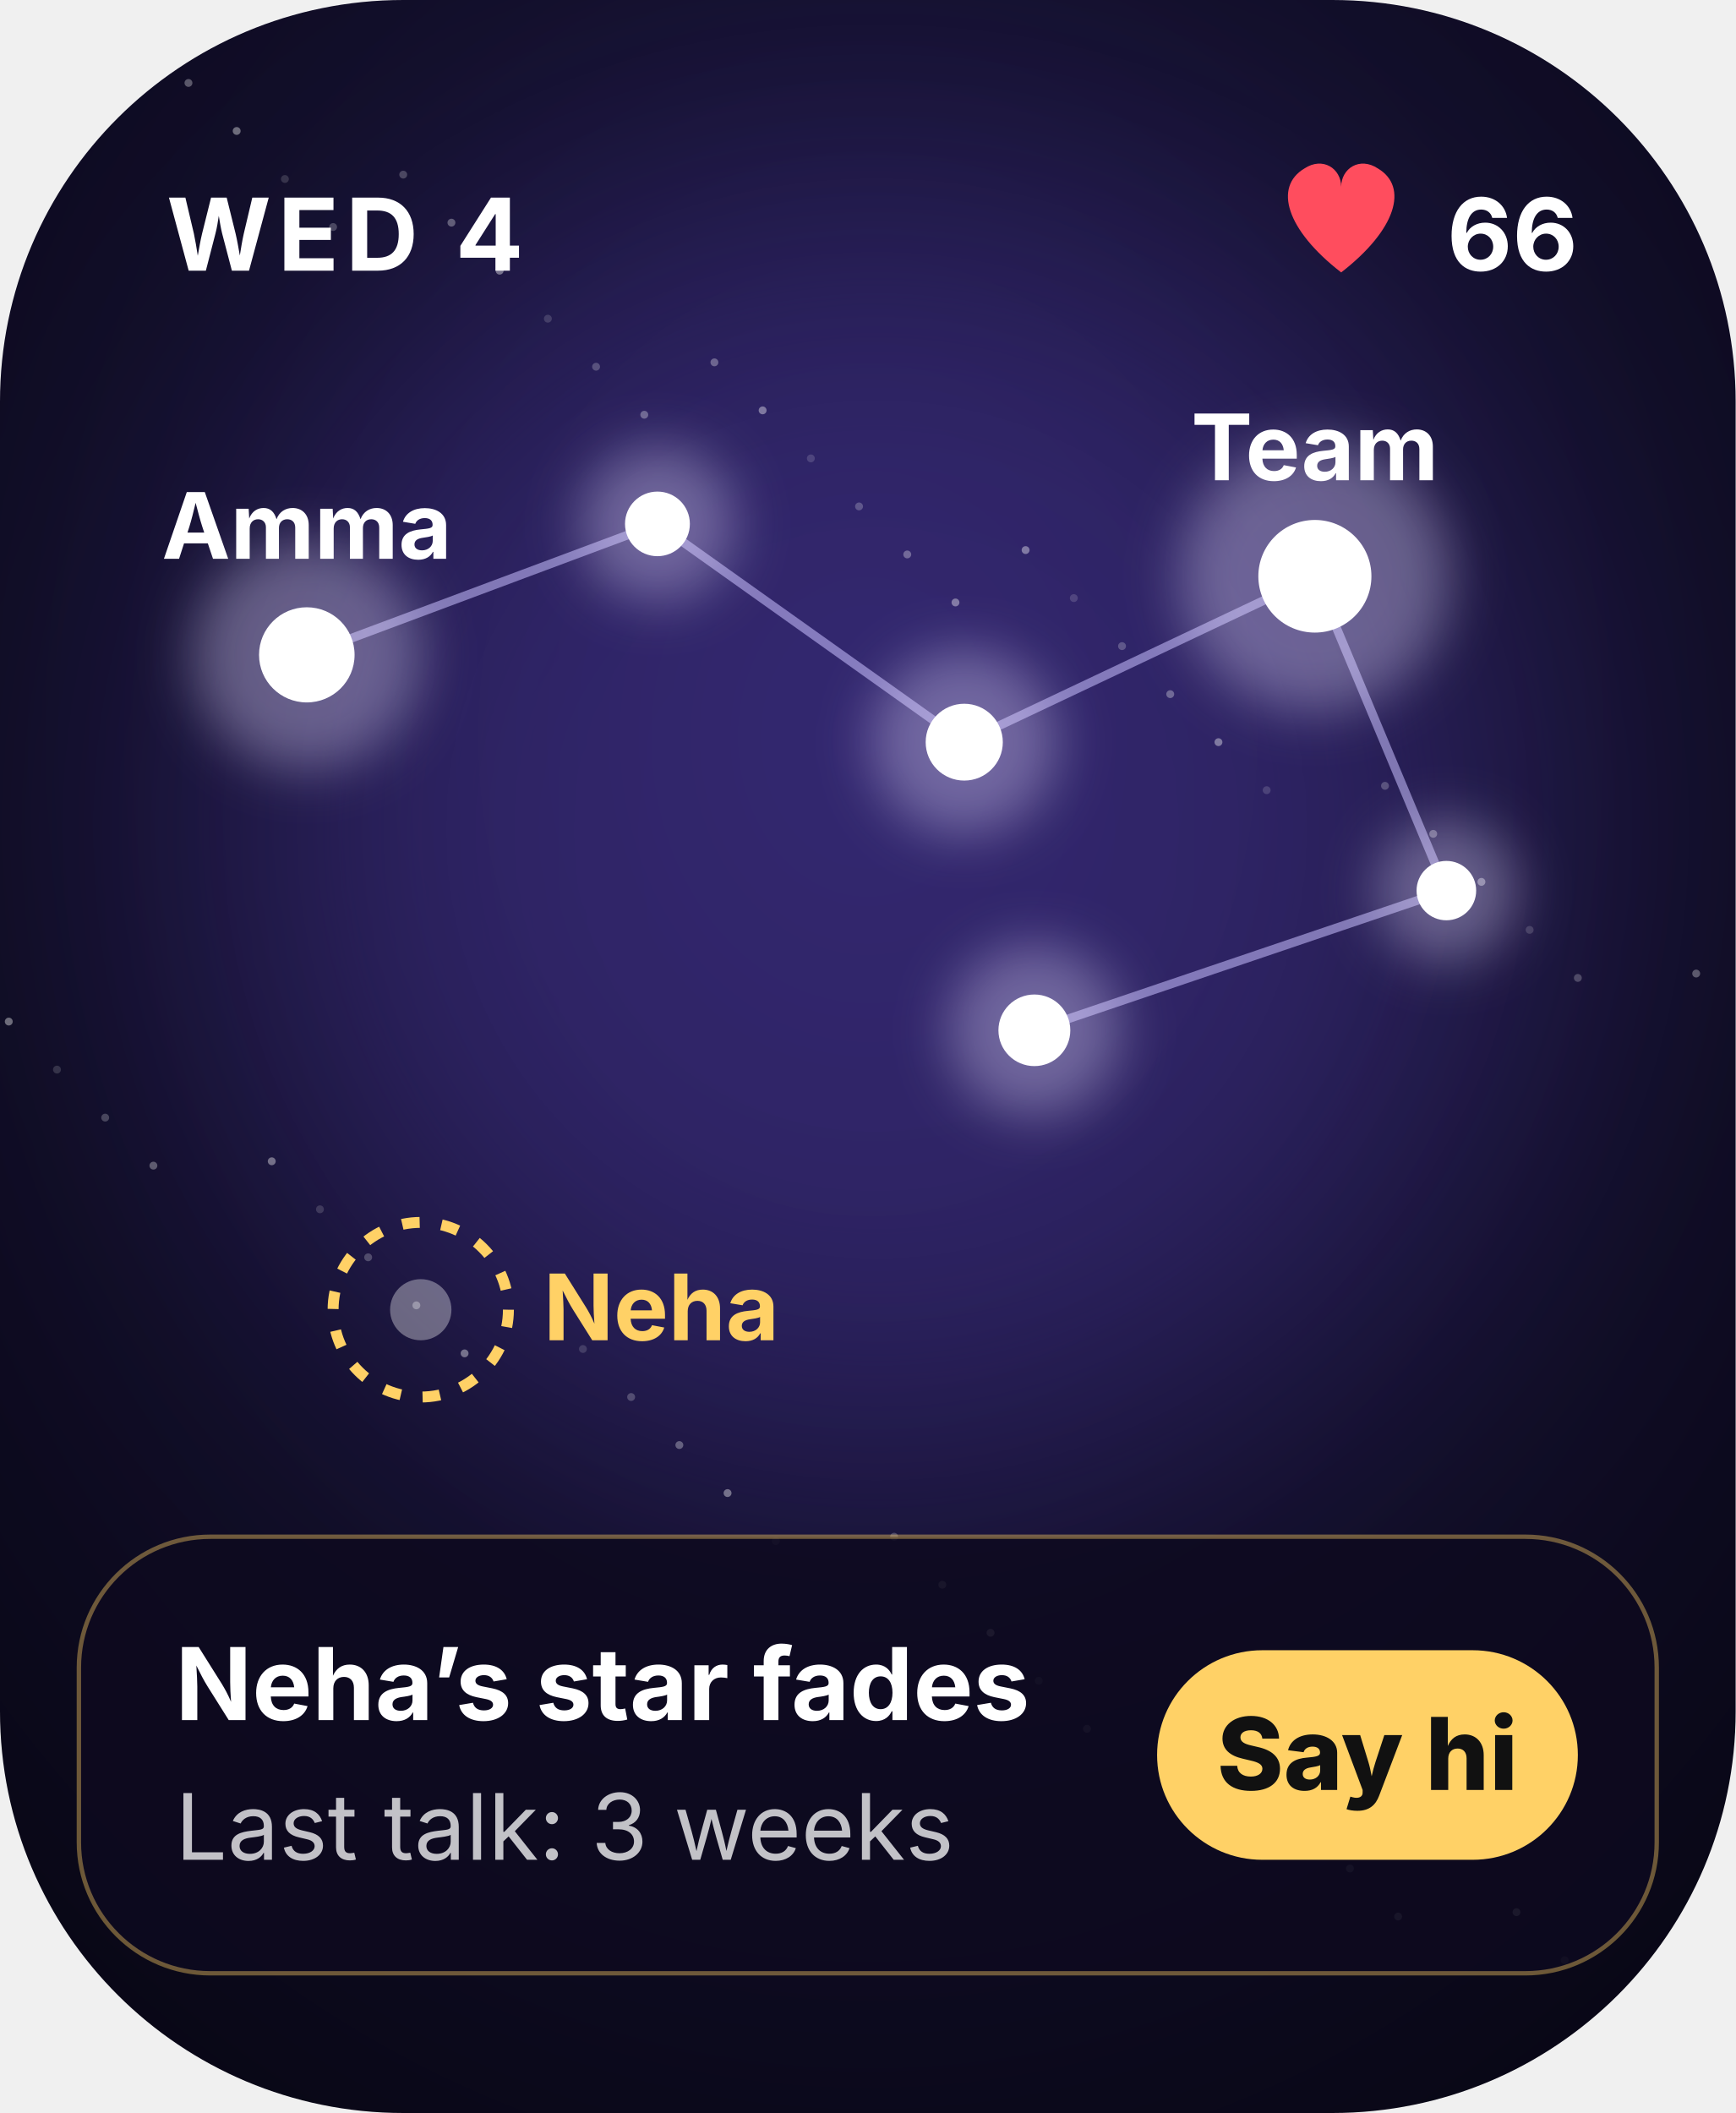
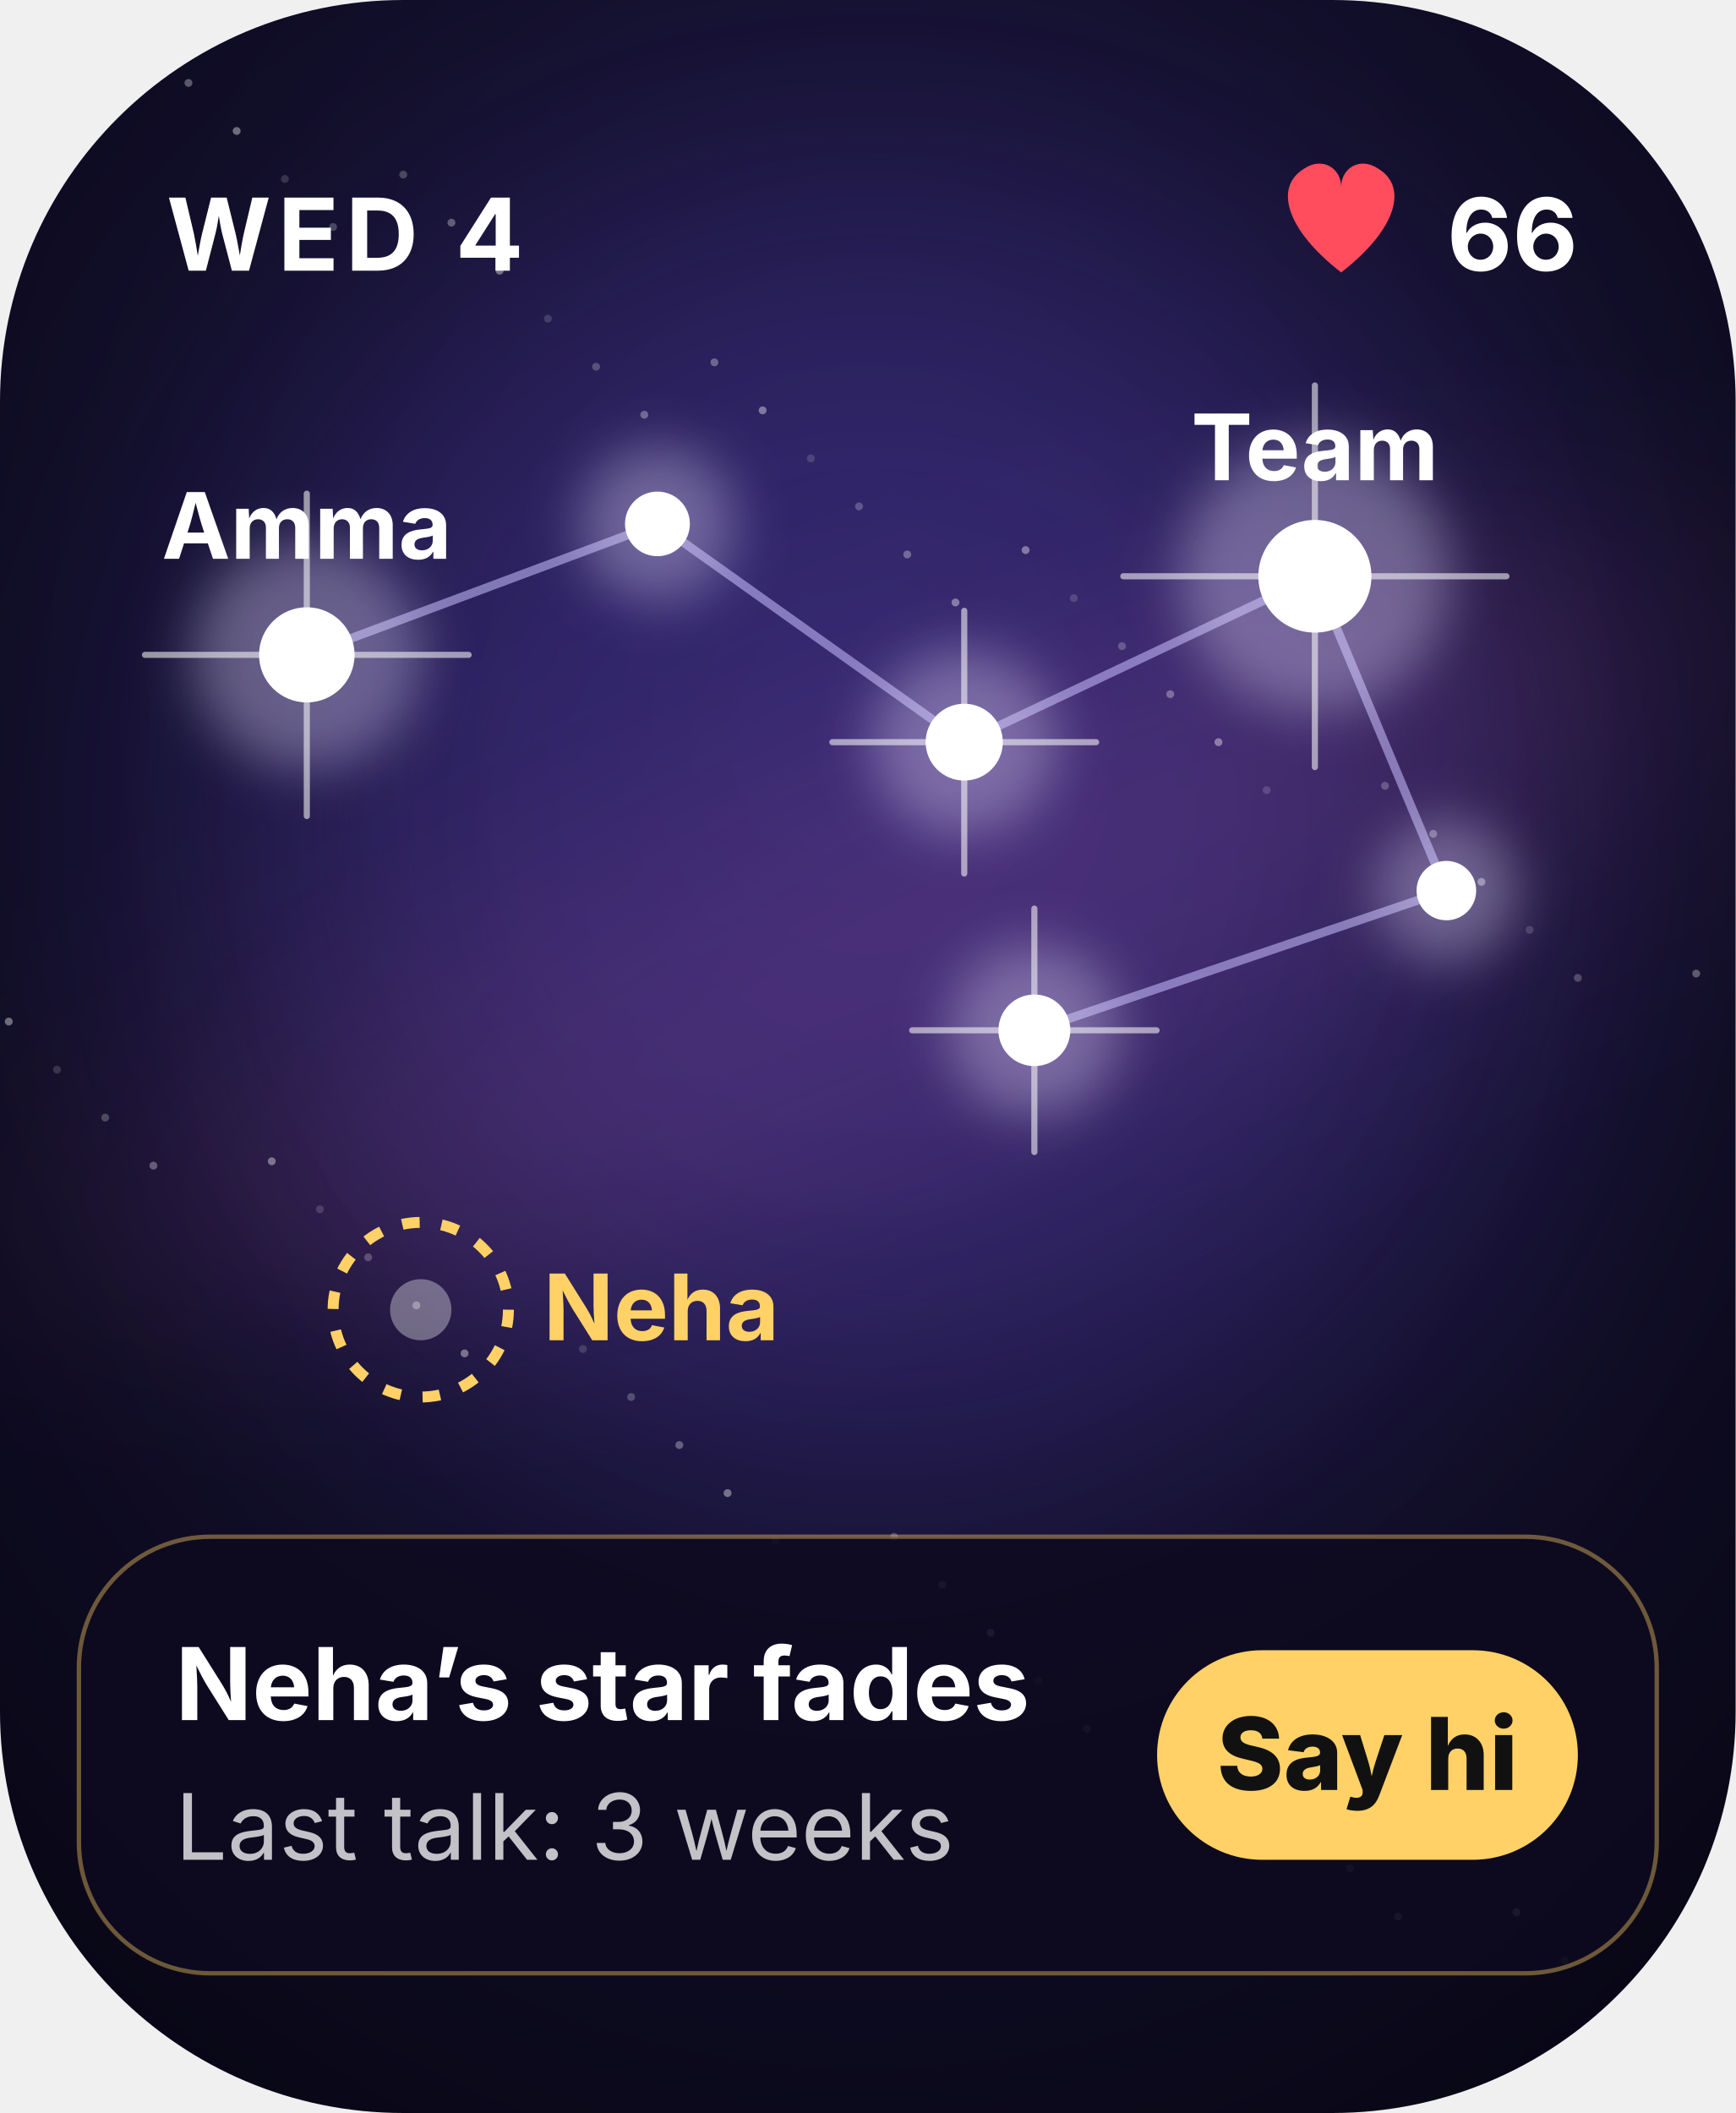
<svg xmlns="http://www.w3.org/2000/svg" width="368" height="448" preserveAspectRatio="none" viewBox="0 0 396 484">
  <defs>
    <clipPath id="constellationaltc">
      <rect width="396" height="484" rx="92" />
    </clipPath>
    <filter id="constellationaltb" x="-60%" y="-60%" width="220%" height="220%">
      <feGaussianBlur stdDeviation="40" />
    </filter>
    <filter id="constellationalts" x="-60%" y="-60%" width="220%" height="220%">
      <feGaussianBlur stdDeviation="6" />
    </filter>
  </defs>
  <g clip-path="url(#constellationaltc)">
    <defs>
      <radialGradient id="constellationaltbg" cx=".5" cy=".35" r=".9">
        <stop offset="0" stop-color="#1b1640" />
        <stop offset="1" stop-color="#05040d" />
      </radialGradient>
    </defs>
    <rect width="396" height="484" fill="url(#constellationaltbg)" />
    <circle cx="200" cy="190" r="150" fill="#7b5cff" opacity=".25" filter="url(#constellationaltb)" />
+     <ellipse cx="220" cy="210" rx="210" ry="46" transform="rotate(-24 220 210)" fill="#ff7ad9" opacity=".12" filter="url(#constellationaltb)" />
    <circle cx="5" cy="9" r=".9" fill="#fff" opacity="0.15" />
    <circle cx="76" cy="52" r=".9" fill="#fff" opacity="0.23" />
    <circle cx="147" cy="95" r=".9" fill="#fff" opacity="0.31" />
    <circle cx="218" cy="138" r=".9" fill="#fff" opacity="0.39" />
    <circle cx="289" cy="181" r=".9" fill="#fff" opacity="0.15" />
    <circle cx="360" cy="224" r=".9" fill="#fff" opacity="0.23" />
    <circle cx="35" cy="267" r=".9" fill="#fff" opacity="0.31" />
    <circle cx="106" cy="310" r=".9" fill="#fff" opacity="0.39" />
    <circle cx="177" cy="353" r=".9" fill="#fff" opacity="0.15" />
    <circle cx="248" cy="396" r=".9" fill="#fff" opacity="0.23" />
    <circle cx="319" cy="439" r=".9" fill="#fff" opacity="0.31" />
    <circle cx="390" cy="482" r=".9" fill="#fff" opacity="0.39" />
    <circle cx="65" cy="41" r=".9" fill="#fff" opacity="0.15" />
    <circle cx="136" cy="84" r=".9" fill="#fff" opacity="0.23" />
    <circle cx="207" cy="127" r=".9" fill="#fff" opacity="0.31" />
    <circle cx="278" cy="170" r=".9" fill="#fff" opacity="0.39" />
    <circle cx="349" cy="213" r=".9" fill="#fff" opacity="0.15" />
    <circle cx="24" cy="256" r=".9" fill="#fff" opacity="0.23" />
    <circle cx="95" cy="299" r=".9" fill="#fff" opacity="0.31" />
    <circle cx="166" cy="342" r=".9" fill="#fff" opacity="0.39" />
    <circle cx="237" cy="385" r=".9" fill="#fff" opacity="0.15" />
    <circle cx="308" cy="428" r=".9" fill="#fff" opacity="0.23" />
    <circle cx="379" cy="471" r=".9" fill="#fff" opacity="0.31" />
    <circle cx="54" cy="30" r=".9" fill="#fff" opacity="0.39" />
    <circle cx="125" cy="73" r=".9" fill="#fff" opacity="0.15" />
    <circle cx="196" cy="116" r=".9" fill="#fff" opacity="0.23" />
    <circle cx="267" cy="159" r=".9" fill="#fff" opacity="0.31" />
    <circle cx="338" cy="202" r=".9" fill="#fff" opacity="0.39" />
    <circle cx="13" cy="245" r=".9" fill="#fff" opacity="0.15" />
    <circle cx="84" cy="288" r=".9" fill="#fff" opacity="0.23" />
    <circle cx="155" cy="331" r=".9" fill="#fff" opacity="0.31" />
    <circle cx="226" cy="374" r=".9" fill="#fff" opacity="0.39" />
    <circle cx="297" cy="417" r=".9" fill="#fff" opacity="0.15" />
    <circle cx="368" cy="460" r=".9" fill="#fff" opacity="0.23" />
    <circle cx="43" cy="19" r=".9" fill="#fff" opacity="0.31" />
    <circle cx="114" cy="62" r=".9" fill="#fff" opacity="0.39" />
    <circle cx="185" cy="105" r=".9" fill="#fff" opacity="0.15" />
    <circle cx="256" cy="148" r=".9" fill="#fff" opacity="0.23" />
    <circle cx="327" cy="191" r=".9" fill="#fff" opacity="0.31" />
    <circle cx="2" cy="234" r=".9" fill="#fff" opacity="0.39" />
    <circle cx="73" cy="277" r=".9" fill="#fff" opacity="0.15" />
    <circle cx="144" cy="320" r=".9" fill="#fff" opacity="0.23" />
    <circle cx="215" cy="363" r=".9" fill="#fff" opacity="0.31" />
    <circle cx="286" cy="406" r=".9" fill="#fff" opacity="0.39" />
    <circle cx="357" cy="449" r=".9" fill="#fff" opacity="0.15" />
    <circle cx="32" cy="8" r=".9" fill="#fff" opacity="0.23" />
    <circle cx="103" cy="51" r=".9" fill="#fff" opacity="0.31" />
    <circle cx="174" cy="94" r=".9" fill="#fff" opacity="0.39" />
    <circle cx="245" cy="137" r=".9" fill="#fff" opacity="0.15" />
    <circle cx="316" cy="180" r=".9" fill="#fff" opacity="0.23" />
    <circle cx="387" cy="223" r=".9" fill="#fff" opacity="0.31" />
    <circle cx="62" cy="266" r=".9" fill="#fff" opacity="0.39" />
    <circle cx="133" cy="309" r=".9" fill="#fff" opacity="0.15" />
    <circle cx="204" cy="352" r=".9" fill="#fff" opacity="0.23" />
    <circle cx="275" cy="395" r=".9" fill="#fff" opacity="0.31" />
    <circle cx="346" cy="438" r=".9" fill="#fff" opacity="0.39" />
    <circle cx="21" cy="481" r=".9" fill="#fff" opacity="0.15" />
    <circle cx="92" cy="40" r=".9" fill="#fff" opacity="0.23" />
    <circle cx="163" cy="83" r=".9" fill="#fff" opacity="0.31" />
    <circle cx="234" cy="126" r=".9" fill="#fff" opacity="0.39" />
    <text x="38" y="62" text-anchor="start" font-family="Inter" font-size="23" font-weight="700" fill="#fff" letter-spacing="1.5">WED 4</text>
    <path transform="translate(306 54) scale(1.4)" fill="#ff4d5e" d="M0 6 C -9 -1 -11 -8 -6 -11 C -3 -13 0 -11 0 -8 C 0 -11 3 -13 6 -11 C 11 -8 9 -1 0 6Z" />
    <text x="360" y="62" text-anchor="end" font-family="Inter" font-size="23" font-weight="700" fill="#fff">66</text>
    <path d="M70 150 L150 120 L220 170 L300 132 L330 204 L236 236" fill="none" stroke="#c9bfff" stroke-width="2" opacity=".55" />
    <circle cx="70" cy="150" r="26.1" fill="#e6deff" opacity=".35" filter="url(#constellationalts)" />
    <circle cx="70" cy="150" r="10.9" fill="#fff" />
+     <path d="M33.081 150 L106.919 150 M70 113.081 L70 186.919" stroke="#fff" stroke-width="1.4" opacity=".55" stroke-linecap="round" />
    <circle cx="150" cy="120" r="17.8" fill="#e6deff" opacity=".35" filter="url(#constellationalts)" />
    <circle cx="150" cy="120" r="7.4" fill="#fff" />
    <circle cx="220" cy="170" r="21.2" fill="#e6deff" opacity=".35" filter="url(#constellationalts)" />
    <circle cx="220" cy="170" r="8.8" fill="#fff" />
+     <path d="M189.911 170 L250.089 170 M220 139.911 L220 200.089" stroke="#fff" stroke-width="1.4" opacity=".55" stroke-linecap="round" />
    <circle cx="300" cy="132" r="30.9" fill="#e6deff" opacity=".35" filter="url(#constellationalts)" />
    <circle cx="300" cy="132" r="12.9" fill="#fff" />
+     <path d="M256.295 132 L343.705 132 M300 88.295 L300 175.705" stroke="#fff" stroke-width="1.4" opacity=".55" stroke-linecap="round" />
    <circle cx="330" cy="204" r="16.3" fill="#e6deff" opacity=".35" filter="url(#constellationalts)" />
    <circle cx="330" cy="204" r="6.8" fill="#fff" />
    <circle cx="236" cy="236" r="19.7" fill="#e6deff" opacity=".35" filter="url(#constellationalts)" />
    <circle cx="236" cy="236" r="8.2" fill="#fff" />
+     <path d="M208.12 236 L263.88 236 M236 208.12 L236 263.88" stroke="#fff" stroke-width="1.4" opacity=".55" stroke-linecap="round" />
    <text x="70" y="128" text-anchor="middle" font-family="Inter" font-size="21" font-weight="700" fill="#fff">Amma</text>
    <text x="300" y="110" text-anchor="middle" font-family="Inter" font-size="21" font-weight="700" fill="#fff">Team</text>
    <circle cx="96" cy="300" r="7" fill="#fff" opacity=".35" />
    <circle cx="96" cy="300" r="20" fill="none" stroke="#ffd166" stroke-width="2.5" stroke-dasharray="4 5" />
    <text x="124" y="307" text-anchor="start" font-family="Inter" font-size="21" font-weight="700" fill="#ffd166">Neha</text>
    <text x="198" y="120" text-anchor="start" font-family="Inter" font-size="0" font-weight="0" fill="#fff" />
    <rect x="18" y="352" width="360" height="100" rx="30" fill="#0d0a1f" fill-opacity=".85" stroke="#ffd166" stroke-opacity=".4" />
    <text x="40" y="394" text-anchor="start" font-family="Inter" font-size="23" font-weight="700" fill="#fff">Neha’s star fades</text>
    <text x="40" y="426" text-anchor="start" font-family="Inter" font-size="21" font-weight="400" fill="#fff" opacity=".75">Last talk: 3 weeks</text>
    <rect x="264" y="378" width="96" height="48" rx="24" fill="#ffd166" />
    <text x="312" y="410" text-anchor="middle" font-family="Inter" font-size="23" font-weight="800" fill="#111">Say hi</text>
  </g>
</svg>
